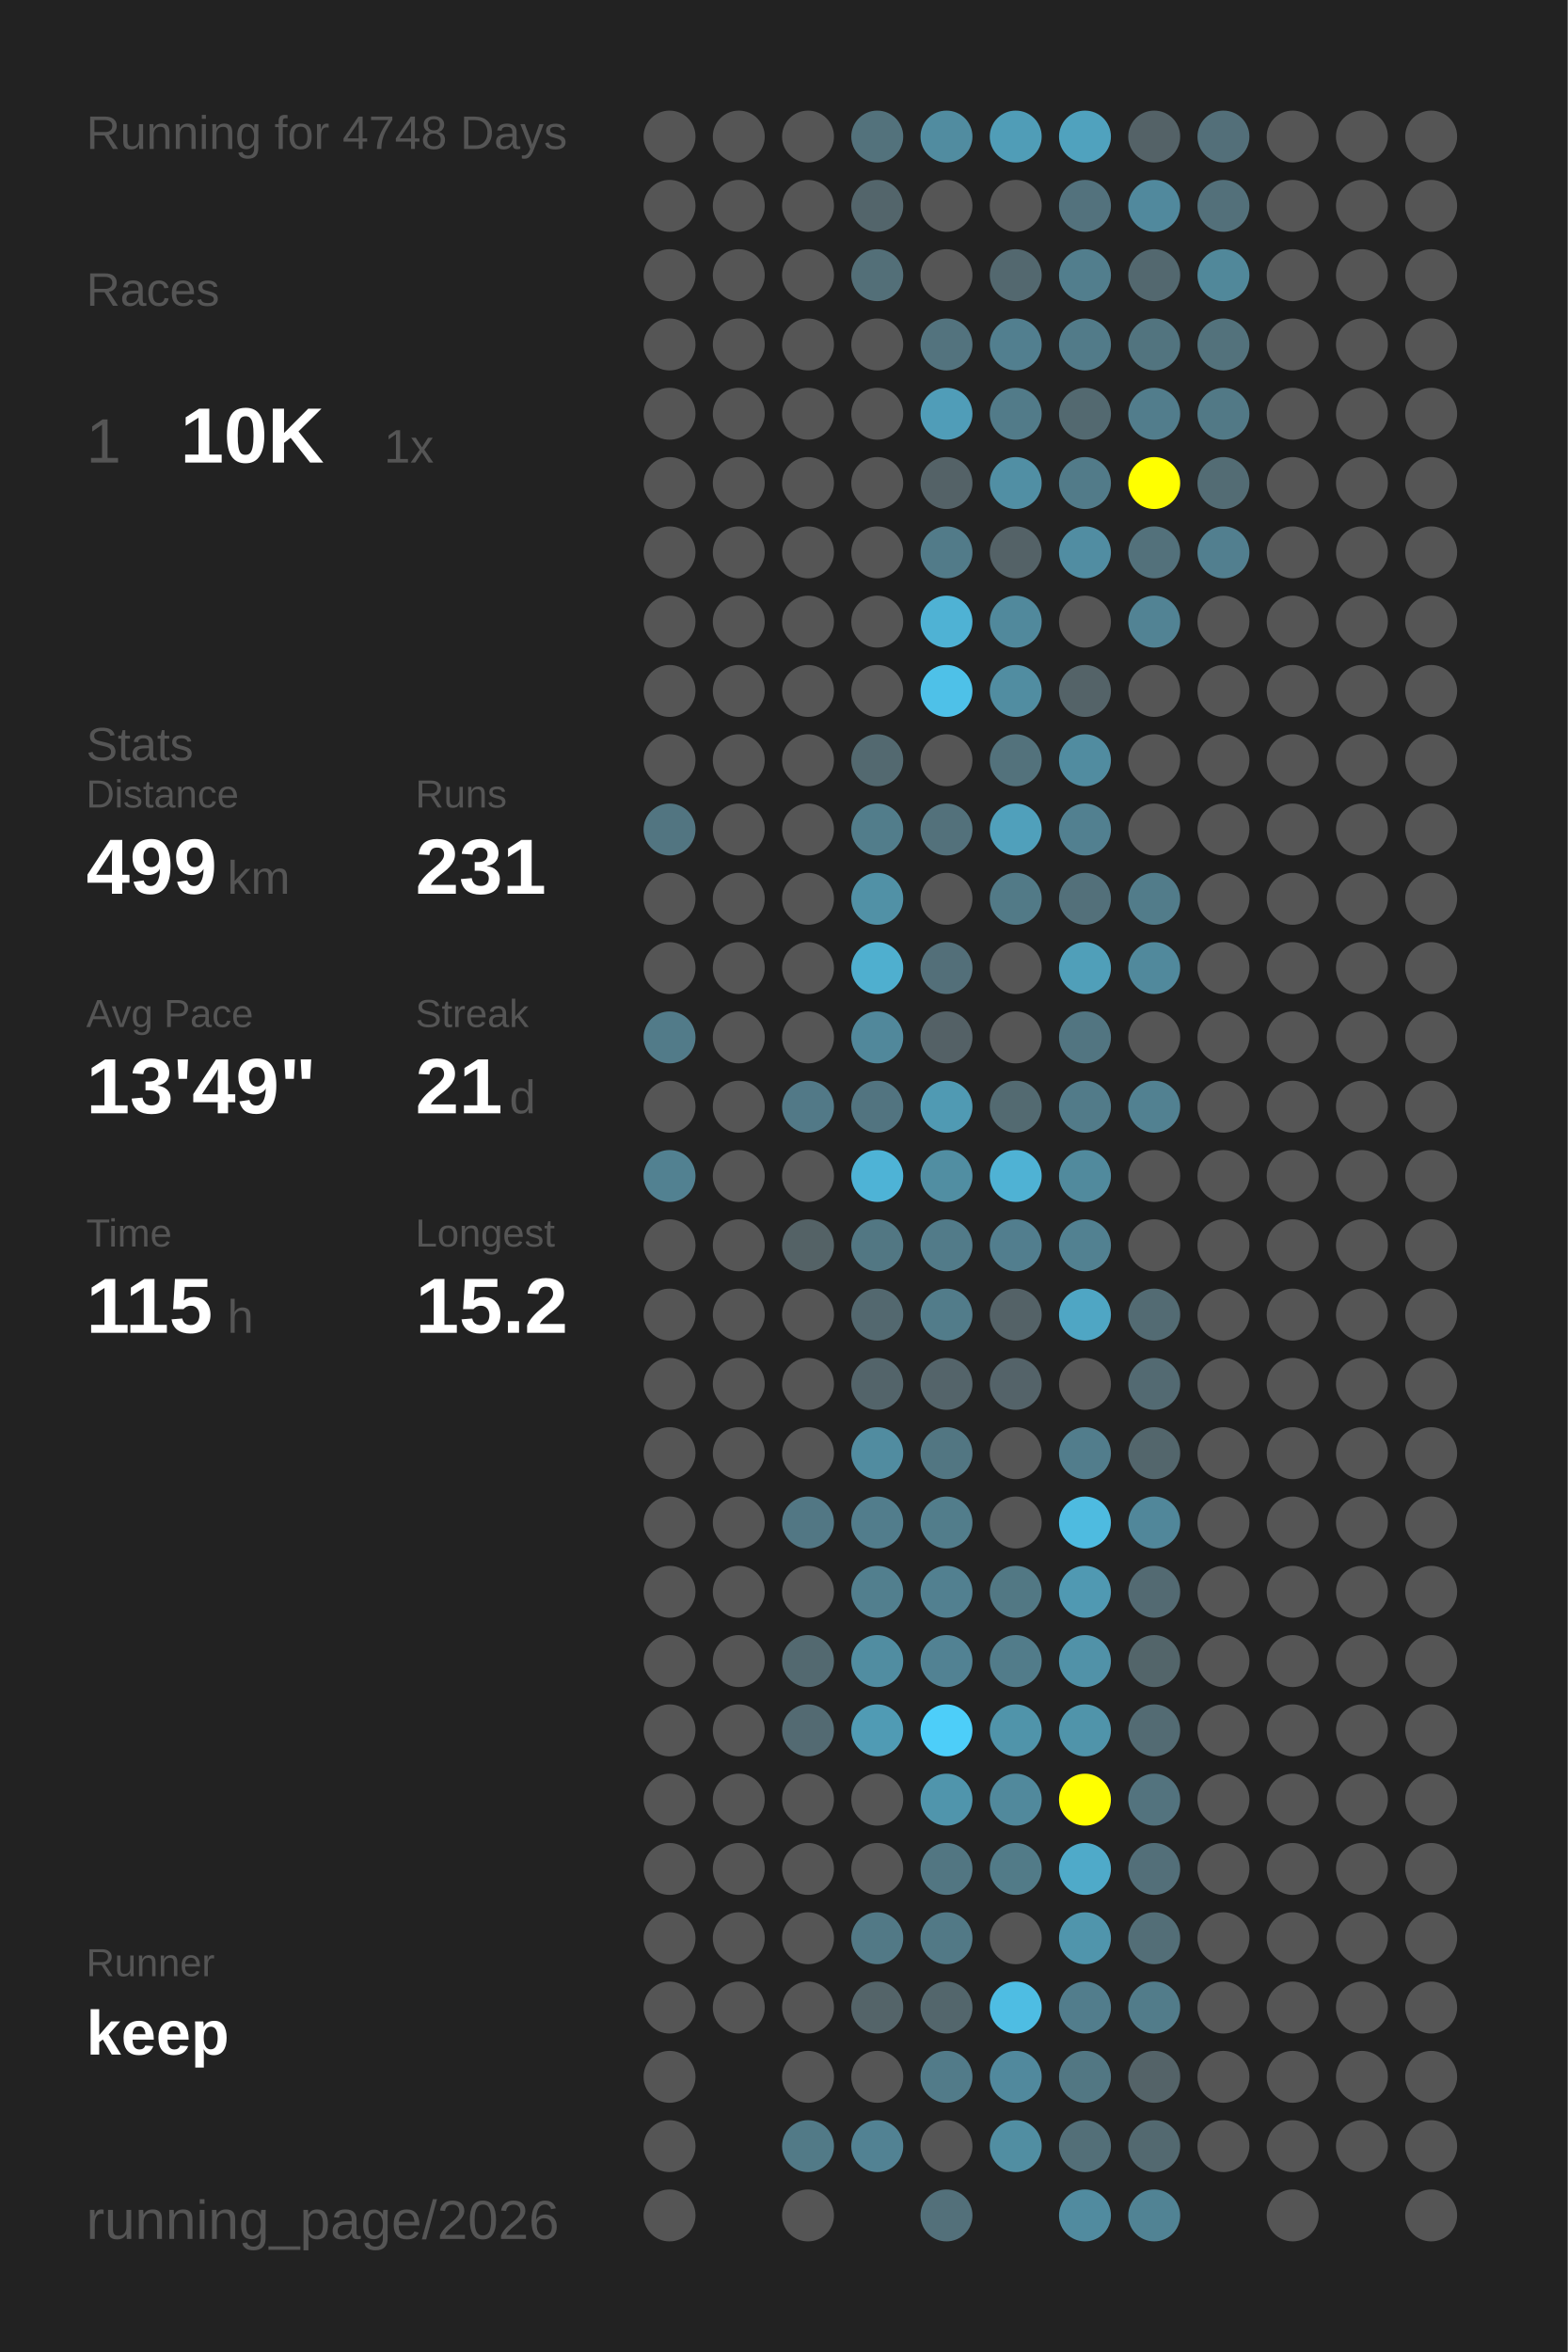
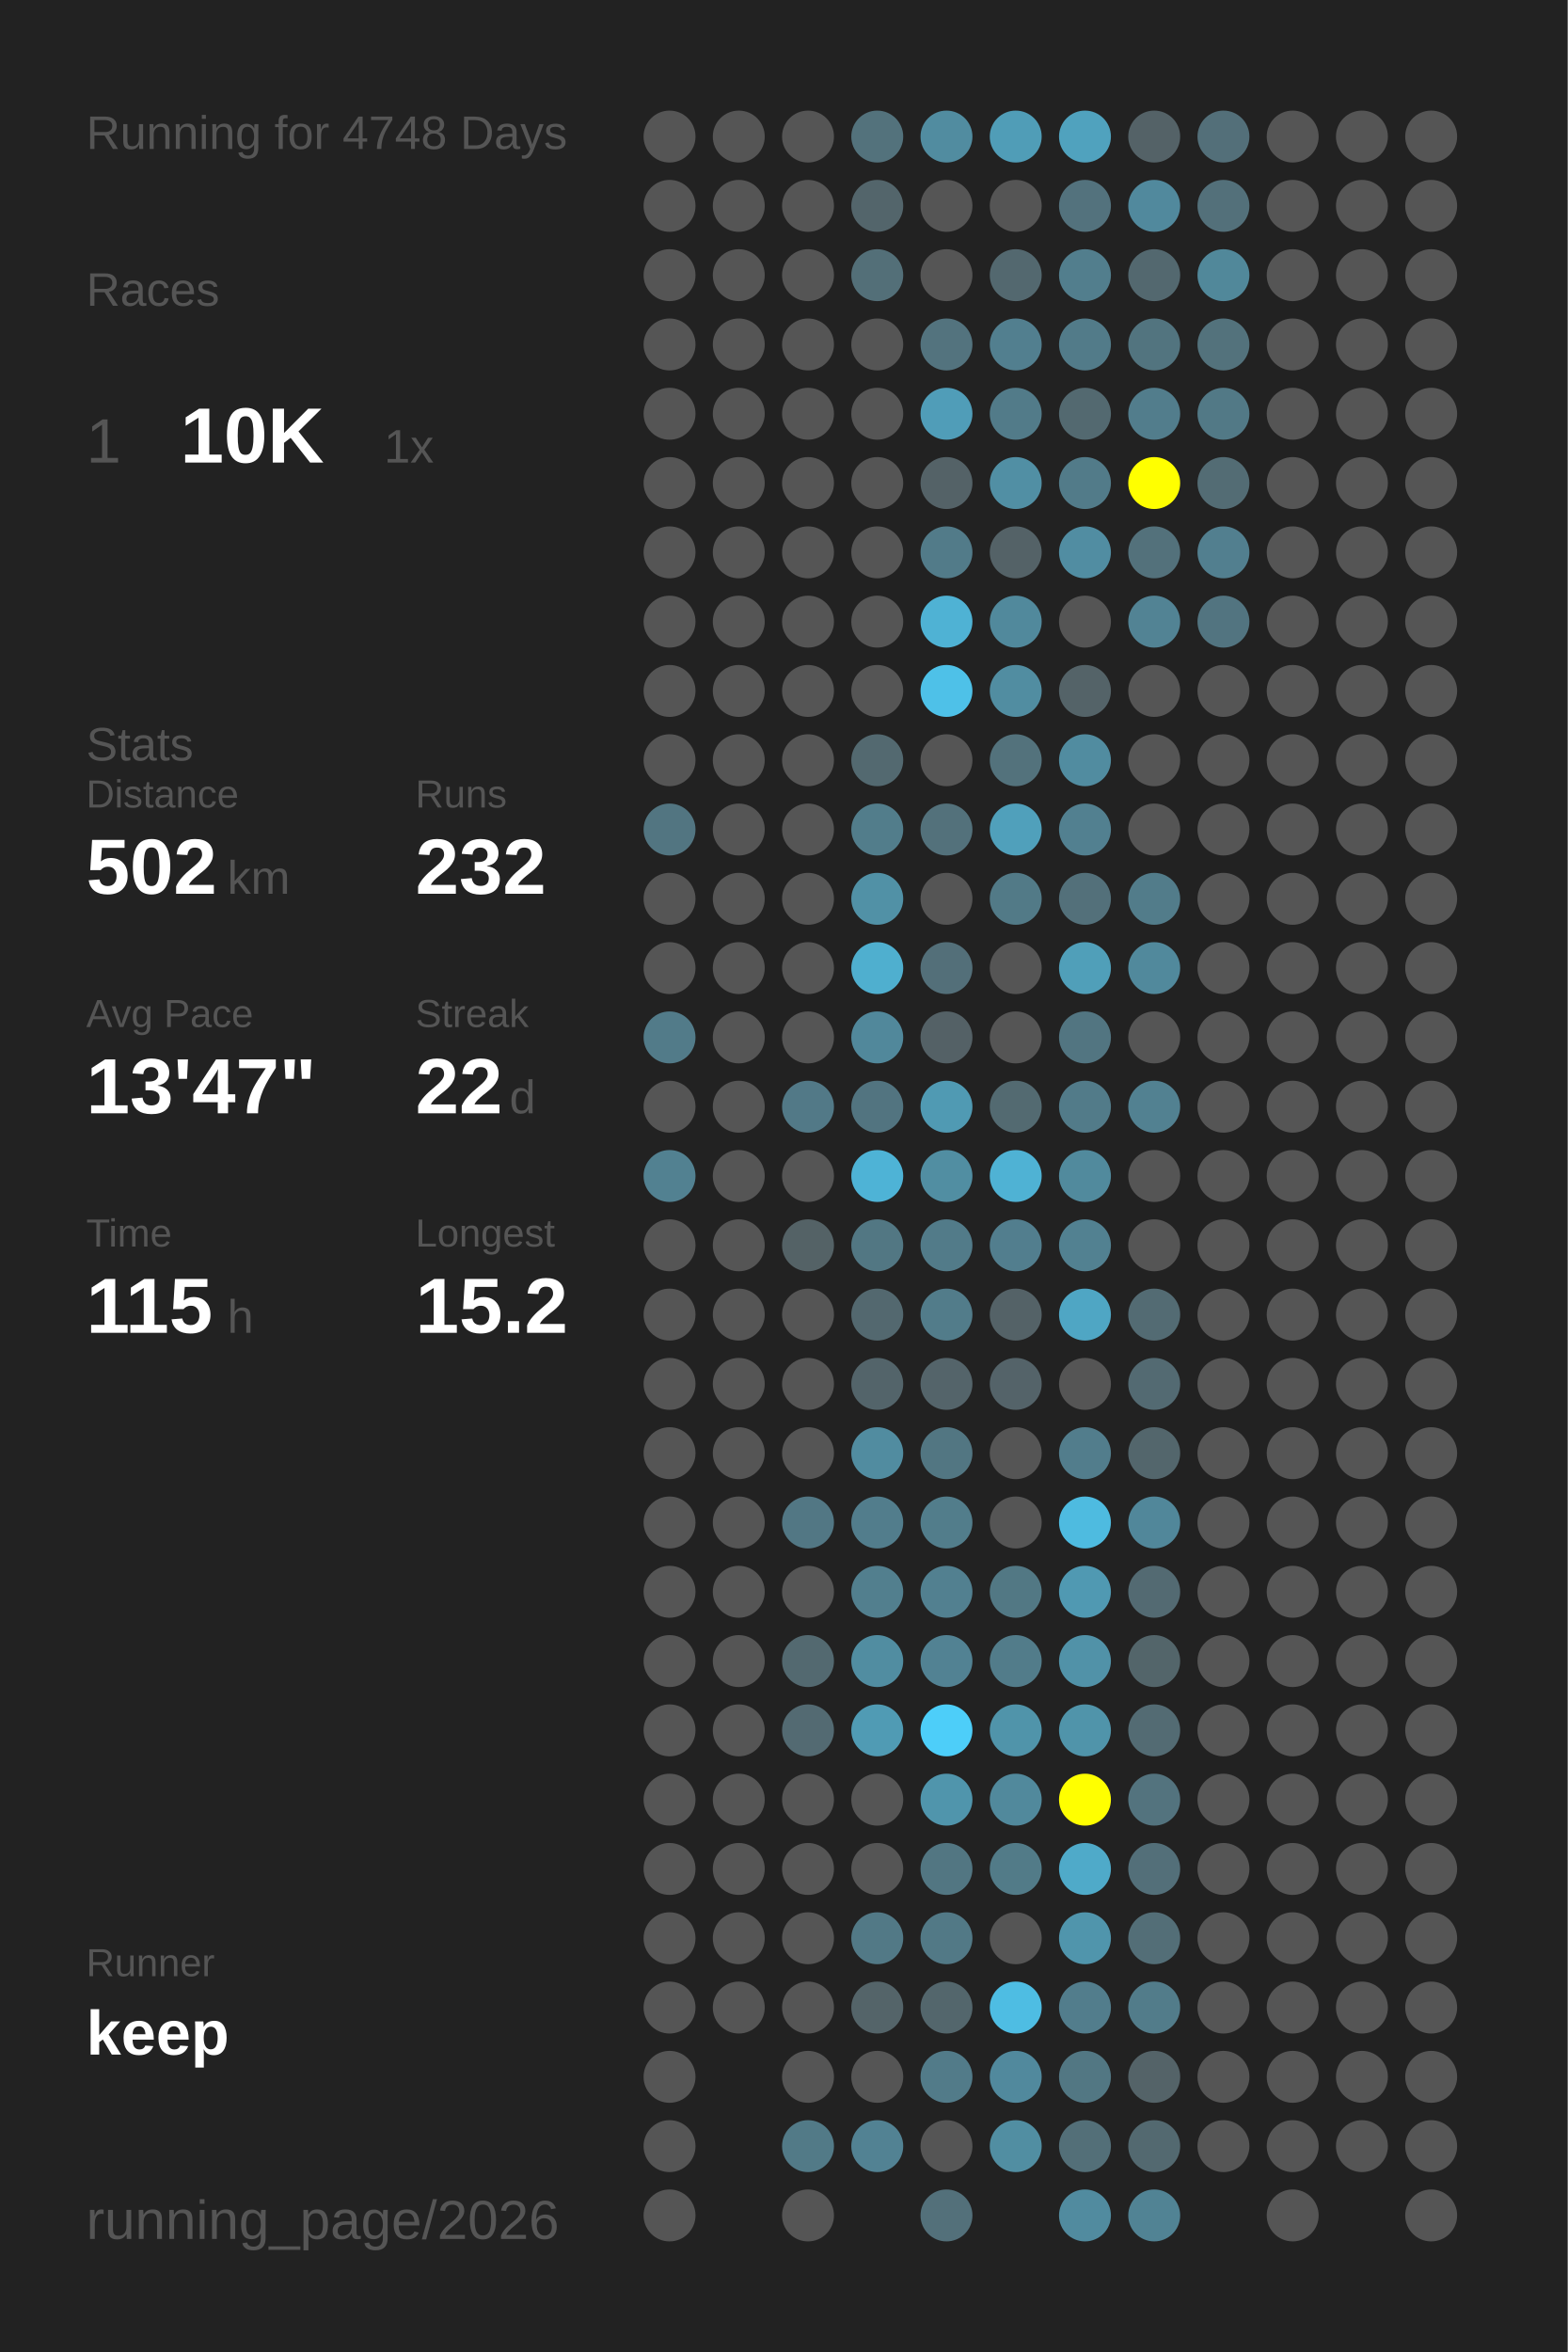
<svg xmlns="http://www.w3.org/2000/svg" baseProfile="full" height="300mm" version="1.1" viewBox="0,0,200,300" width="200mm">
  <defs />
  <rect fill="#222222" height="300" width="200" x="0" y="0" />
  <text fill="#555555" style="font-size:6px; font-family:Arial;" x="11" y="19">Running for 4748 Days</text>
  <text fill="#555555" style="font-size:6px; font-family:Arial;" x="11" y="39">Races</text>
  <text fill="#555555" style="font-size:8px; font-family:Arial;" x="11" y="59">1</text>
  <text fill="#FFFFFF" style="font-size:10px; font-family:Arial; font-weight:bold;" x="23" y="59">10K</text>
  <text fill="#555555" style="font-size:6px; font-family:Arial;" x="49" y="59">1x</text>
  <text fill="#555555" style="font-size:6px; font-family:Arial;" x="11" y="97">Stats</text>
  <text fill="#555555" style="font-size:5px; font-family:Arial;" x="11" y="103">Distance</text>
-   <text fill="#FFFFFF" style="font-size:10px; font-family:Arial; font-weight:bold;" x="11" y="114">499</text>
+   <text fill="#FFFFFF" style="font-size:10px; font-family:Arial; font-weight:bold;" x="11" y="114">502</text>
  <text fill="#555555" style="font-size:6px; font-family:Arial;" x="29" y="114">km</text>
  <text fill="#555555" style="font-size:5px; font-family:Arial;" x="53" y="103">Runs</text>
-   <text fill="#FFFFFF" style="font-size:10px; font-family:Arial; font-weight:bold;" x="53" y="114">231</text>
+   <text fill="#FFFFFF" style="font-size:10px; font-family:Arial; font-weight:bold;" x="53" y="114">232</text>
  <text fill="#555555" style="font-size:5px; font-family:Arial;" x="11" y="131">Avg Pace</text>
-   <text fill="#FFFFFF" style="font-size:10px; font-family:Arial; font-weight:bold;" x="11" y="142">13'49"</text>
+   <text fill="#FFFFFF" style="font-size:10px; font-family:Arial; font-weight:bold;" x="11" y="142">13'47"</text>
  <text fill="#555555" style="font-size:5px; font-family:Arial;" x="53" y="131">Streak</text>
-   <text fill="#FFFFFF" style="font-size:10px; font-family:Arial; font-weight:bold;" x="53" y="142">21</text>
+   <text fill="#FFFFFF" style="font-size:10px; font-family:Arial; font-weight:bold;" x="53" y="142">22</text>
  <text fill="#555555" style="font-size:6px; font-family:Arial;" x="65" y="142">d</text>
  <text fill="#555555" style="font-size:5px; font-family:Arial;" x="11" y="159">Time</text>
  <text fill="#FFFFFF" style="font-size:10px; font-family:Arial; font-weight:bold;" x="11" y="170">115</text>
  <text fill="#555555" style="font-size:6px; font-family:Arial;" x="29" y="170">h</text>
  <text fill="#555555" style="font-size:5px; font-family:Arial;" x="53" y="159">Longest</text>
  <text fill="#FFFFFF" style="font-size:10px; font-family:Arial; font-weight:bold;" x="53" y="170">15.2</text>
  <text fill="#555555" style="font-size:5px; font-family:Arial;" x="11" y="252.065">Runner</text>
  <text fill="#FFFFFF" style="font-size:8px; font-family:Arial; font-weight:bold;" x="11" y="262.065">keep</text>
  <text fill="#555555" style="font-size:7px; font-family:Arial;" x="11" y="285.581">running_page/2026</text>
  <circle cx="85.417" cy="17.419" fill="#555555" r="3.312" />
  <circle cx="85.417" cy="26.258" fill="#555555" r="3.312" />
  <circle cx="85.417" cy="35.097" fill="#555555" r="3.312" />
  <circle cx="85.417" cy="43.935" fill="#555555" r="3.312" />
  <circle cx="85.417" cy="52.774" fill="#555555" r="3.312" />
  <circle cx="85.417" cy="61.613" fill="#555555" r="3.312" />
  <circle cx="85.417" cy="70.452" fill="#555555" r="3.312" />
  <circle cx="85.417" cy="79.29" fill="#555555" r="3.312" />
  <circle cx="85.417" cy="88.129" fill="#555555" r="3.312" />
  <circle cx="85.417" cy="96.968" fill="#555555" r="3.312" />
  <circle cx="85.417" cy="105.806" fill="#527581" r="3.312" />
  <circle cx="85.417" cy="114.645" fill="#555555" r="3.312" />
  <circle cx="85.417" cy="123.484" fill="#555555" r="3.312" />
  <circle cx="85.417" cy="132.323" fill="#527b89" r="3.312" />
  <circle cx="85.417" cy="141.161" fill="#555555" r="3.312" />
  <circle cx="85.417" cy="150" fill="#528191" r="3.312" />
  <circle cx="85.417" cy="158.839" fill="#555555" r="3.312" />
  <circle cx="85.417" cy="167.677" fill="#555555" r="3.312" />
  <circle cx="85.417" cy="176.516" fill="#555555" r="3.312" />
  <circle cx="85.417" cy="185.355" fill="#555555" r="3.312" />
  <circle cx="85.417" cy="194.194" fill="#555555" r="3.312" />
  <circle cx="85.417" cy="203.032" fill="#555555" r="3.312" />
  <circle cx="85.417" cy="211.871" fill="#555555" r="3.312" />
  <circle cx="85.417" cy="220.71" fill="#555555" r="3.312" />
  <circle cx="85.417" cy="229.548" fill="#555555" r="3.312" />
  <circle cx="85.417" cy="238.387" fill="#555555" r="3.312" />
  <circle cx="85.417" cy="247.226" fill="#555555" r="3.312" />
  <circle cx="85.417" cy="256.065" fill="#555555" r="3.312" />
  <circle cx="85.417" cy="264.903" fill="#555555" r="3.312" />
  <circle cx="85.417" cy="273.742" fill="#555555" r="3.312" />
  <circle cx="85.417" cy="282.581" fill="#555555" r="3.312" />
  <circle cx="94.25" cy="17.419" fill="#555555" r="3.312" />
  <circle cx="94.25" cy="26.258" fill="#555555" r="3.312" />
  <circle cx="94.25" cy="35.097" fill="#555555" r="3.312" />
  <circle cx="94.25" cy="43.935" fill="#555555" r="3.312" />
  <circle cx="94.25" cy="52.774" fill="#555555" r="3.312" />
  <circle cx="94.25" cy="61.613" fill="#555555" r="3.312" />
  <circle cx="94.25" cy="70.452" fill="#555555" r="3.312" />
  <circle cx="94.25" cy="79.29" fill="#555555" r="3.312" />
  <circle cx="94.25" cy="88.129" fill="#555555" r="3.312" />
  <circle cx="94.25" cy="96.968" fill="#555555" r="3.312" />
  <circle cx="94.25" cy="105.806" fill="#555555" r="3.312" />
  <circle cx="94.25" cy="114.645" fill="#555555" r="3.312" />
  <circle cx="94.25" cy="123.484" fill="#555555" r="3.312" />
  <circle cx="94.25" cy="132.323" fill="#555555" r="3.312" />
  <circle cx="94.25" cy="141.161" fill="#555555" r="3.312" />
  <circle cx="94.25" cy="150" fill="#555555" r="3.312" />
  <circle cx="94.25" cy="158.839" fill="#555555" r="3.312" />
  <circle cx="94.25" cy="167.677" fill="#555555" r="3.312" />
  <circle cx="94.25" cy="176.516" fill="#555555" r="3.312" />
  <circle cx="94.25" cy="185.355" fill="#555555" r="3.312" />
  <circle cx="94.25" cy="194.194" fill="#555555" r="3.312" />
  <circle cx="94.25" cy="203.032" fill="#555555" r="3.312" />
  <circle cx="94.25" cy="211.871" fill="#555555" r="3.312" />
  <circle cx="94.25" cy="220.71" fill="#555555" r="3.312" />
  <circle cx="94.25" cy="229.548" fill="#555555" r="3.312" />
  <circle cx="94.25" cy="238.387" fill="#555555" r="3.312" />
  <circle cx="94.25" cy="247.226" fill="#555555" r="3.312" />
  <circle cx="94.25" cy="256.065" fill="#555555" r="3.312" />
  <circle cx="103.083" cy="17.419" fill="#555555" r="3.312" />
  <circle cx="103.083" cy="26.258" fill="#555555" r="3.312" />
  <circle cx="103.083" cy="35.097" fill="#555555" r="3.312" />
  <circle cx="103.083" cy="43.935" fill="#555555" r="3.312" />
  <circle cx="103.083" cy="52.774" fill="#555555" r="3.312" />
  <circle cx="103.083" cy="61.613" fill="#555555" r="3.312" />
  <circle cx="103.083" cy="70.452" fill="#555555" r="3.312" />
  <circle cx="103.083" cy="79.29" fill="#555555" r="3.312" />
  <circle cx="103.083" cy="88.129" fill="#555555" r="3.312" />
  <circle cx="103.083" cy="96.968" fill="#555555" r="3.312" />
  <circle cx="103.083" cy="105.806" fill="#555555" r="3.312" />
  <circle cx="103.083" cy="114.645" fill="#555555" r="3.312" />
  <circle cx="103.083" cy="123.484" fill="#555555" r="3.312" />
  <circle cx="103.083" cy="132.323" fill="#555555" r="3.312" />
  <circle cx="103.083" cy="141.161" fill="#527987" r="3.312" />
  <circle cx="103.083" cy="150" fill="#555555" r="3.312" />
  <circle cx="103.083" cy="158.839" fill="#546266" r="3.312" />
  <circle cx="103.083" cy="167.677" fill="#555555" r="3.312" />
  <circle cx="103.083" cy="176.516" fill="#555555" r="3.312" />
  <circle cx="103.083" cy="185.355" fill="#555555" r="3.312" />
  <circle cx="103.083" cy="194.194" fill="#527784" r="3.312" />
  <circle cx="103.083" cy="203.032" fill="#555555" r="3.312" />
  <circle cx="103.083" cy="211.871" fill="#536970" r="3.312" />
  <circle cx="103.083" cy="220.71" fill="#536a72" r="3.312" />
  <circle cx="103.083" cy="229.548" fill="#555555" r="3.312" />
  <circle cx="103.083" cy="238.387" fill="#555555" r="3.312" />
  <circle cx="103.083" cy="247.226" fill="#555555" r="3.312" />
  <circle cx="103.083" cy="256.065" fill="#555555" r="3.312" />
  <circle cx="103.083" cy="264.903" fill="#555555" r="3.312" />
  <circle cx="103.083" cy="273.742" fill="#527a87" r="3.312" />
  <circle cx="103.083" cy="282.581" fill="#555555" r="3.312" />
  <circle cx="111.917" cy="17.419" fill="#53727c" r="3.312" />
  <circle cx="111.917" cy="26.258" fill="#53656b" r="3.312" />
  <circle cx="111.917" cy="35.097" fill="#536f78" r="3.312" />
  <circle cx="111.917" cy="43.935" fill="#555555" r="3.312" />
  <circle cx="111.917" cy="52.774" fill="#555555" r="3.312" />
  <circle cx="111.917" cy="61.613" fill="#555555" r="3.312" />
  <circle cx="111.917" cy="70.452" fill="#555555" r="3.312" />
  <circle cx="111.917" cy="79.29" fill="#555555" r="3.312" />
  <circle cx="111.917" cy="88.129" fill="#555555" r="3.312" />
  <circle cx="111.917" cy="96.968" fill="#536970" r="3.312" />
  <circle cx="111.917" cy="105.806" fill="#527d8b" r="3.312" />
  <circle cx="111.917" cy="114.645" fill="#5191a6" r="3.312" />
  <circle cx="111.917" cy="123.484" fill="#4fafcf" r="3.312" />
  <circle cx="111.917" cy="132.323" fill="#51889b" r="3.312" />
  <circle cx="111.917" cy="141.161" fill="#527480" r="3.312" />
  <circle cx="111.917" cy="150" fill="#4eb3d6" r="3.312" />
  <circle cx="111.917" cy="158.839" fill="#527783" r="3.312" />
  <circle cx="111.917" cy="167.677" fill="#53686f" r="3.312" />
  <circle cx="111.917" cy="176.516" fill="#53646a" r="3.312" />
  <circle cx="111.917" cy="185.355" fill="#518ca0" r="3.312" />
  <circle cx="111.917" cy="194.194" fill="#527d8c" r="3.312" />
  <circle cx="111.917" cy="203.032" fill="#527f8e" r="3.312" />
  <circle cx="111.917" cy="211.871" fill="#518da1" r="3.312" />
  <circle cx="111.917" cy="220.71" fill="#509bb4" r="3.312" />
  <circle cx="111.917" cy="229.548" fill="#555555" r="3.312" />
  <circle cx="111.917" cy="238.387" fill="#555555" r="3.312" />
  <circle cx="111.917" cy="247.226" fill="#527986" r="3.312" />
  <circle cx="111.917" cy="256.065" fill="#546469" r="3.312" />
  <circle cx="111.917" cy="264.903" fill="#555555" r="3.312" />
  <circle cx="111.917" cy="273.742" fill="#528293" r="3.312" />
  <circle cx="120.75" cy="17.419" fill="#518ca0" r="3.312" />
  <circle cx="120.75" cy="26.258" fill="#555555" r="3.312" />
  <circle cx="120.75" cy="35.097" fill="#555555" r="3.312" />
  <circle cx="120.75" cy="43.935" fill="#53737e" r="3.312" />
  <circle cx="120.75" cy="52.774" fill="#509db8" r="3.312" />
  <circle cx="120.75" cy="61.613" fill="#546267" r="3.312" />
  <circle cx="120.75" cy="70.452" fill="#527b89" r="3.312" />
  <circle cx="120.75" cy="79.29" fill="#4fb2d4" r="3.312" />
  <circle cx="120.75" cy="88.129" fill="#4ec1e8" r="3.312" />
  <circle cx="120.75" cy="96.968" fill="#555555" r="3.312" />
  <circle cx="120.75" cy="105.806" fill="#53717b" r="3.312" />
  <circle cx="120.75" cy="114.645" fill="#555555" r="3.312" />
  <circle cx="120.75" cy="123.484" fill="#536f79" r="3.312" />
  <circle cx="120.75" cy="132.323" fill="#546166" r="3.312" />
  <circle cx="120.75" cy="141.161" fill="#509ab3" r="3.312" />
  <circle cx="120.75" cy="150" fill="#518ea2" r="3.312" />
  <circle cx="120.75" cy="158.839" fill="#527b89" r="3.312" />
  <circle cx="120.75" cy="167.677" fill="#527c8a" r="3.312" />
  <circle cx="120.75" cy="176.516" fill="#54646a" r="3.312" />
  <circle cx="120.75" cy="185.355" fill="#527682" r="3.312" />
  <circle cx="120.75" cy="194.194" fill="#527d8b" r="3.312" />
  <circle cx="120.75" cy="203.032" fill="#528090" r="3.312" />
  <circle cx="120.75" cy="211.871" fill="#528293" r="3.312" />
  <circle cx="120.75" cy="220.71" fill="#4dcef9" r="3.312" />
  <circle cx="120.75" cy="229.548" fill="#5095ac" r="3.312" />
  <circle cx="120.75" cy="238.387" fill="#527682" r="3.312" />
  <circle cx="120.75" cy="247.226" fill="#527986" r="3.312" />
  <circle cx="120.75" cy="256.065" fill="#53666c" r="3.312" />
  <circle cx="120.75" cy="264.903" fill="#527b89" r="3.312" />
  <circle cx="120.75" cy="273.742" fill="#555555" r="3.312" />
  <circle cx="120.75" cy="282.581" fill="#53707a" r="3.312" />
  <circle cx="129.583" cy="17.419" fill="#509db7" r="3.312" />
  <circle cx="129.583" cy="26.258" fill="#555555" r="3.312" />
  <circle cx="129.583" cy="35.097" fill="#53686f" r="3.312" />
  <circle cx="129.583" cy="43.935" fill="#527f8f" r="3.312" />
  <circle cx="129.583" cy="52.774" fill="#527b89" r="3.312" />
  <circle cx="129.583" cy="61.613" fill="#518fa4" r="3.312" />
  <circle cx="129.583" cy="70.452" fill="#546267" r="3.312" />
  <circle cx="129.583" cy="79.29" fill="#51899c" r="3.312" />
  <circle cx="129.583" cy="88.129" fill="#518da1" r="3.312" />
  <circle cx="129.583" cy="96.968" fill="#53727c" r="3.312" />
  <circle cx="129.583" cy="105.806" fill="#50a0bb" r="3.312" />
  <circle cx="129.583" cy="114.645" fill="#527a87" r="3.312" />
  <circle cx="129.583" cy="123.484" fill="#555555" r="3.312" />
  <circle cx="129.583" cy="132.323" fill="#555555" r="3.312" />
  <circle cx="129.583" cy="141.161" fill="#536a71" r="3.312" />
  <circle cx="129.583" cy="150" fill="#4fb2d4" r="3.312" />
  <circle cx="129.583" cy="158.839" fill="#527e8e" r="3.312" />
  <circle cx="129.583" cy="167.677" fill="#546267" r="3.312" />
  <circle cx="129.583" cy="176.516" fill="#546369" r="3.312" />
  <circle cx="129.583" cy="185.355" fill="#555555" r="3.312" />
  <circle cx="129.583" cy="194.194" fill="#555555" r="3.312" />
  <circle cx="129.583" cy="203.032" fill="#527884" r="3.312" />
  <circle cx="129.583" cy="211.871" fill="#527c8a" r="3.312" />
  <circle cx="129.583" cy="220.71" fill="#5094aa" r="3.312" />
  <circle cx="129.583" cy="229.548" fill="#51899c" r="3.312" />
  <circle cx="129.583" cy="238.387" fill="#527b88" r="3.312" />
  <circle cx="129.583" cy="247.226" fill="#555555" r="3.312" />
  <circle cx="129.583" cy="256.065" fill="#4ebde3" r="3.312" />
  <circle cx="129.583" cy="264.903" fill="#51899d" r="3.312" />
  <circle cx="129.583" cy="273.742" fill="#518ea2" r="3.312" />
  <circle cx="138.417" cy="17.419" fill="#50a2be" r="3.312" />
  <circle cx="138.417" cy="26.258" fill="#53727d" r="3.312" />
  <circle cx="138.417" cy="35.097" fill="#527e8d" r="3.312" />
  <circle cx="138.417" cy="43.935" fill="#527b89" r="3.312" />
  <circle cx="138.417" cy="52.774" fill="#536970" r="3.312" />
  <circle cx="138.417" cy="61.613" fill="#527b89" r="3.312" />
  <circle cx="138.417" cy="70.452" fill="#518da2" r="3.312" />
  <circle cx="138.417" cy="79.29" fill="#555555" r="3.312" />
  <circle cx="138.417" cy="88.129" fill="#546368" r="3.312" />
  <circle cx="138.417" cy="96.968" fill="#518ca0" r="3.312" />
  <circle cx="138.417" cy="105.806" fill="#528090" r="3.312" />
  <circle cx="138.417" cy="114.645" fill="#53707a" r="3.312" />
  <circle cx="138.417" cy="123.484" fill="#509fb9" r="3.312" />
  <circle cx="138.417" cy="132.323" fill="#527581" r="3.312" />
  <circle cx="138.417" cy="141.161" fill="#527b89" r="3.312" />
  <circle cx="138.417" cy="150" fill="#518a9d" r="3.312" />
  <circle cx="138.417" cy="158.839" fill="#528191" r="3.312" />
  <circle cx="138.417" cy="167.677" fill="#4fa6c4" r="3.312" />
  <circle cx="138.417" cy="176.516" fill="#555555" r="3.312" />
  <circle cx="138.417" cy="185.355" fill="#527d8c" r="3.312" />
  <circle cx="138.417" cy="194.194" fill="#4ebbe0" r="3.312" />
  <circle cx="138.417" cy="203.032" fill="#5099b2" r="3.312" />
  <circle cx="138.417" cy="211.871" fill="#5192a8" r="3.312" />
  <circle cx="138.417" cy="220.71" fill="#5094aa" r="3.312" />
  <circle cx="138.417" cy="229.548" fill="#FFFF00" r="3.312" />
  <circle cx="138.417" cy="238.387" fill="#4faac9" r="3.312" />
  <circle cx="138.417" cy="247.226" fill="#5095ac" r="3.312" />
  <circle cx="138.417" cy="256.065" fill="#527d8c" r="3.312" />
  <circle cx="138.417" cy="264.903" fill="#527783" r="3.312" />
  <circle cx="138.417" cy="273.742" fill="#536f78" r="3.312" />
  <circle cx="138.417" cy="282.581" fill="#518b9f" r="3.312" />
  <circle cx="147.25" cy="17.419" fill="#546267" r="3.312" />
  <circle cx="147.25" cy="26.258" fill="#51899d" r="3.312" />
  <circle cx="147.25" cy="35.097" fill="#53686f" r="3.312" />
  <circle cx="147.25" cy="43.935" fill="#52747f" r="3.312" />
  <circle cx="147.25" cy="52.774" fill="#527d8c" r="3.312" />
  <circle cx="147.25" cy="61.613" fill="#FFFF00" r="3.312" />
  <circle cx="147.25" cy="70.452" fill="#53717b" r="3.312" />
  <circle cx="147.25" cy="79.29" fill="#528394" r="3.312" />
  <circle cx="147.25" cy="88.129" fill="#555555" r="3.312" />
  <circle cx="147.25" cy="96.968" fill="#555555" r="3.312" />
  <circle cx="147.25" cy="105.806" fill="#555555" r="3.312" />
  <circle cx="147.25" cy="114.645" fill="#527c8a" r="3.312" />
  <circle cx="147.25" cy="123.484" fill="#51899c" r="3.312" />
  <circle cx="147.25" cy="132.323" fill="#555555" r="3.312" />
  <circle cx="147.25" cy="141.161" fill="#528191" r="3.312" />
  <circle cx="147.25" cy="150" fill="#555555" r="3.312" />
  <circle cx="147.25" cy="158.839" fill="#555555" r="3.312" />
  <circle cx="147.25" cy="167.677" fill="#536b73" r="3.312" />
  <circle cx="147.25" cy="176.516" fill="#536a72" r="3.312" />
  <circle cx="147.25" cy="185.355" fill="#53666c" r="3.312" />
  <circle cx="147.25" cy="194.194" fill="#51879a" r="3.312" />
  <circle cx="147.25" cy="203.032" fill="#536a72" r="3.312" />
  <circle cx="147.25" cy="211.871" fill="#53656a" r="3.312" />
  <circle cx="147.25" cy="220.71" fill="#536b73" r="3.312" />
  <circle cx="147.25" cy="229.548" fill="#53737e" r="3.312" />
  <circle cx="147.25" cy="238.387" fill="#536f79" r="3.312" />
  <circle cx="147.25" cy="247.226" fill="#536e77" r="3.312" />
  <circle cx="147.25" cy="256.065" fill="#527c8a" r="3.312" />
  <circle cx="147.25" cy="264.903" fill="#546368" r="3.312" />
  <circle cx="147.25" cy="273.742" fill="#536970" r="3.312" />
  <circle cx="147.25" cy="282.581" fill="#518394" r="3.312" />
  <circle cx="156.083" cy="17.419" fill="#536f79" r="3.312" />
  <circle cx="156.083" cy="26.258" fill="#53707a" r="3.312" />
  <circle cx="156.083" cy="35.097" fill="#51889a" r="3.312" />
  <circle cx="156.083" cy="43.935" fill="#53727c" r="3.312" />
  <circle cx="156.083" cy="52.774" fill="#527986" r="3.312" />
  <circle cx="156.083" cy="61.613" fill="#536c74" r="3.312" />
  <circle cx="156.083" cy="70.452" fill="#527f8f" r="3.312" />
-   <circle cx="156.083" cy="79.29" fill="#555555" r="3.312" />
+   <circle cx="156.083" cy="79.29" fill="#527480" r="3.312" />
  <circle cx="156.083" cy="88.129" fill="#555555" r="3.312" />
  <circle cx="156.083" cy="96.968" fill="#555555" r="3.312" />
  <circle cx="156.083" cy="105.806" fill="#555555" r="3.312" />
  <circle cx="156.083" cy="114.645" fill="#555555" r="3.312" />
  <circle cx="156.083" cy="123.484" fill="#555555" r="3.312" />
  <circle cx="156.083" cy="132.323" fill="#555555" r="3.312" />
  <circle cx="156.083" cy="141.161" fill="#555555" r="3.312" />
  <circle cx="156.083" cy="150" fill="#555555" r="3.312" />
  <circle cx="156.083" cy="158.839" fill="#555555" r="3.312" />
  <circle cx="156.083" cy="167.677" fill="#555555" r="3.312" />
  <circle cx="156.083" cy="176.516" fill="#555555" r="3.312" />
  <circle cx="156.083" cy="185.355" fill="#555555" r="3.312" />
  <circle cx="156.083" cy="194.194" fill="#555555" r="3.312" />
  <circle cx="156.083" cy="203.032" fill="#555555" r="3.312" />
  <circle cx="156.083" cy="211.871" fill="#555555" r="3.312" />
  <circle cx="156.083" cy="220.71" fill="#555555" r="3.312" />
  <circle cx="156.083" cy="229.548" fill="#555555" r="3.312" />
  <circle cx="156.083" cy="238.387" fill="#555555" r="3.312" />
  <circle cx="156.083" cy="247.226" fill="#555555" r="3.312" />
  <circle cx="156.083" cy="256.065" fill="#555555" r="3.312" />
  <circle cx="156.083" cy="264.903" fill="#555555" r="3.312" />
  <circle cx="156.083" cy="273.742" fill="#555555" r="3.312" />
  <circle cx="164.917" cy="17.419" fill="#555555" r="3.312" />
  <circle cx="164.917" cy="26.258" fill="#555555" r="3.312" />
  <circle cx="164.917" cy="35.097" fill="#555555" r="3.312" />
  <circle cx="164.917" cy="43.935" fill="#555555" r="3.312" />
  <circle cx="164.917" cy="52.774" fill="#555555" r="3.312" />
  <circle cx="164.917" cy="61.613" fill="#555555" r="3.312" />
  <circle cx="164.917" cy="70.452" fill="#555555" r="3.312" />
  <circle cx="164.917" cy="79.29" fill="#555555" r="3.312" />
  <circle cx="164.917" cy="88.129" fill="#555555" r="3.312" />
  <circle cx="164.917" cy="96.968" fill="#555555" r="3.312" />
  <circle cx="164.917" cy="105.806" fill="#555555" r="3.312" />
  <circle cx="164.917" cy="114.645" fill="#555555" r="3.312" />
  <circle cx="164.917" cy="123.484" fill="#555555" r="3.312" />
  <circle cx="164.917" cy="132.323" fill="#555555" r="3.312" />
  <circle cx="164.917" cy="141.161" fill="#555555" r="3.312" />
  <circle cx="164.917" cy="150" fill="#555555" r="3.312" />
  <circle cx="164.917" cy="158.839" fill="#555555" r="3.312" />
  <circle cx="164.917" cy="167.677" fill="#555555" r="3.312" />
  <circle cx="164.917" cy="176.516" fill="#555555" r="3.312" />
  <circle cx="164.917" cy="185.355" fill="#555555" r="3.312" />
  <circle cx="164.917" cy="194.194" fill="#555555" r="3.312" />
  <circle cx="164.917" cy="203.032" fill="#555555" r="3.312" />
  <circle cx="164.917" cy="211.871" fill="#555555" r="3.312" />
  <circle cx="164.917" cy="220.71" fill="#555555" r="3.312" />
  <circle cx="164.917" cy="229.548" fill="#555555" r="3.312" />
  <circle cx="164.917" cy="238.387" fill="#555555" r="3.312" />
  <circle cx="164.917" cy="247.226" fill="#555555" r="3.312" />
  <circle cx="164.917" cy="256.065" fill="#555555" r="3.312" />
  <circle cx="164.917" cy="264.903" fill="#555555" r="3.312" />
  <circle cx="164.917" cy="273.742" fill="#555555" r="3.312" />
  <circle cx="164.917" cy="282.581" fill="#555555" r="3.312" />
  <circle cx="173.75" cy="17.419" fill="#555555" r="3.312" />
  <circle cx="173.75" cy="26.258" fill="#555555" r="3.312" />
  <circle cx="173.75" cy="35.097" fill="#555555" r="3.312" />
  <circle cx="173.75" cy="43.935" fill="#555555" r="3.312" />
  <circle cx="173.75" cy="52.774" fill="#555555" r="3.312" />
  <circle cx="173.75" cy="61.613" fill="#555555" r="3.312" />
  <circle cx="173.75" cy="70.452" fill="#555555" r="3.312" />
  <circle cx="173.75" cy="79.29" fill="#555555" r="3.312" />
  <circle cx="173.75" cy="88.129" fill="#555555" r="3.312" />
  <circle cx="173.75" cy="96.968" fill="#555555" r="3.312" />
  <circle cx="173.75" cy="105.806" fill="#555555" r="3.312" />
  <circle cx="173.75" cy="114.645" fill="#555555" r="3.312" />
  <circle cx="173.75" cy="123.484" fill="#555555" r="3.312" />
  <circle cx="173.75" cy="132.323" fill="#555555" r="3.312" />
  <circle cx="173.75" cy="141.161" fill="#555555" r="3.312" />
  <circle cx="173.75" cy="150" fill="#555555" r="3.312" />
  <circle cx="173.75" cy="158.839" fill="#555555" r="3.312" />
  <circle cx="173.75" cy="167.677" fill="#555555" r="3.312" />
  <circle cx="173.75" cy="176.516" fill="#555555" r="3.312" />
  <circle cx="173.75" cy="185.355" fill="#555555" r="3.312" />
  <circle cx="173.75" cy="194.194" fill="#555555" r="3.312" />
  <circle cx="173.75" cy="203.032" fill="#555555" r="3.312" />
  <circle cx="173.75" cy="211.871" fill="#555555" r="3.312" />
  <circle cx="173.75" cy="220.71" fill="#555555" r="3.312" />
  <circle cx="173.75" cy="229.548" fill="#555555" r="3.312" />
  <circle cx="173.75" cy="238.387" fill="#555555" r="3.312" />
  <circle cx="173.75" cy="247.226" fill="#555555" r="3.312" />
  <circle cx="173.75" cy="256.065" fill="#555555" r="3.312" />
  <circle cx="173.75" cy="264.903" fill="#555555" r="3.312" />
  <circle cx="173.75" cy="273.742" fill="#555555" r="3.312" />
  <circle cx="182.583" cy="17.419" fill="#555555" r="3.312" />
  <circle cx="182.583" cy="26.258" fill="#555555" r="3.312" />
  <circle cx="182.583" cy="35.097" fill="#555555" r="3.312" />
  <circle cx="182.583" cy="43.935" fill="#555555" r="3.312" />
  <circle cx="182.583" cy="52.774" fill="#555555" r="3.312" />
  <circle cx="182.583" cy="61.613" fill="#555555" r="3.312" />
  <circle cx="182.583" cy="70.452" fill="#555555" r="3.312" />
  <circle cx="182.583" cy="79.29" fill="#555555" r="3.312" />
  <circle cx="182.583" cy="88.129" fill="#555555" r="3.312" />
  <circle cx="182.583" cy="96.968" fill="#555555" r="3.312" />
  <circle cx="182.583" cy="105.806" fill="#555555" r="3.312" />
  <circle cx="182.583" cy="114.645" fill="#555555" r="3.312" />
  <circle cx="182.583" cy="123.484" fill="#555555" r="3.312" />
  <circle cx="182.583" cy="132.323" fill="#555555" r="3.312" />
  <circle cx="182.583" cy="141.161" fill="#555555" r="3.312" />
  <circle cx="182.583" cy="150" fill="#555555" r="3.312" />
  <circle cx="182.583" cy="158.839" fill="#555555" r="3.312" />
  <circle cx="182.583" cy="167.677" fill="#555555" r="3.312" />
  <circle cx="182.583" cy="176.516" fill="#555555" r="3.312" />
  <circle cx="182.583" cy="185.355" fill="#555555" r="3.312" />
  <circle cx="182.583" cy="194.194" fill="#555555" r="3.312" />
  <circle cx="182.583" cy="203.032" fill="#555555" r="3.312" />
  <circle cx="182.583" cy="211.871" fill="#555555" r="3.312" />
  <circle cx="182.583" cy="220.71" fill="#555555" r="3.312" />
  <circle cx="182.583" cy="229.548" fill="#555555" r="3.312" />
  <circle cx="182.583" cy="238.387" fill="#555555" r="3.312" />
  <circle cx="182.583" cy="247.226" fill="#555555" r="3.312" />
  <circle cx="182.583" cy="256.065" fill="#555555" r="3.312" />
  <circle cx="182.583" cy="264.903" fill="#555555" r="3.312" />
  <circle cx="182.583" cy="273.742" fill="#555555" r="3.312" />
  <circle cx="182.583" cy="282.581" fill="#555555" r="3.312" />
</svg>
